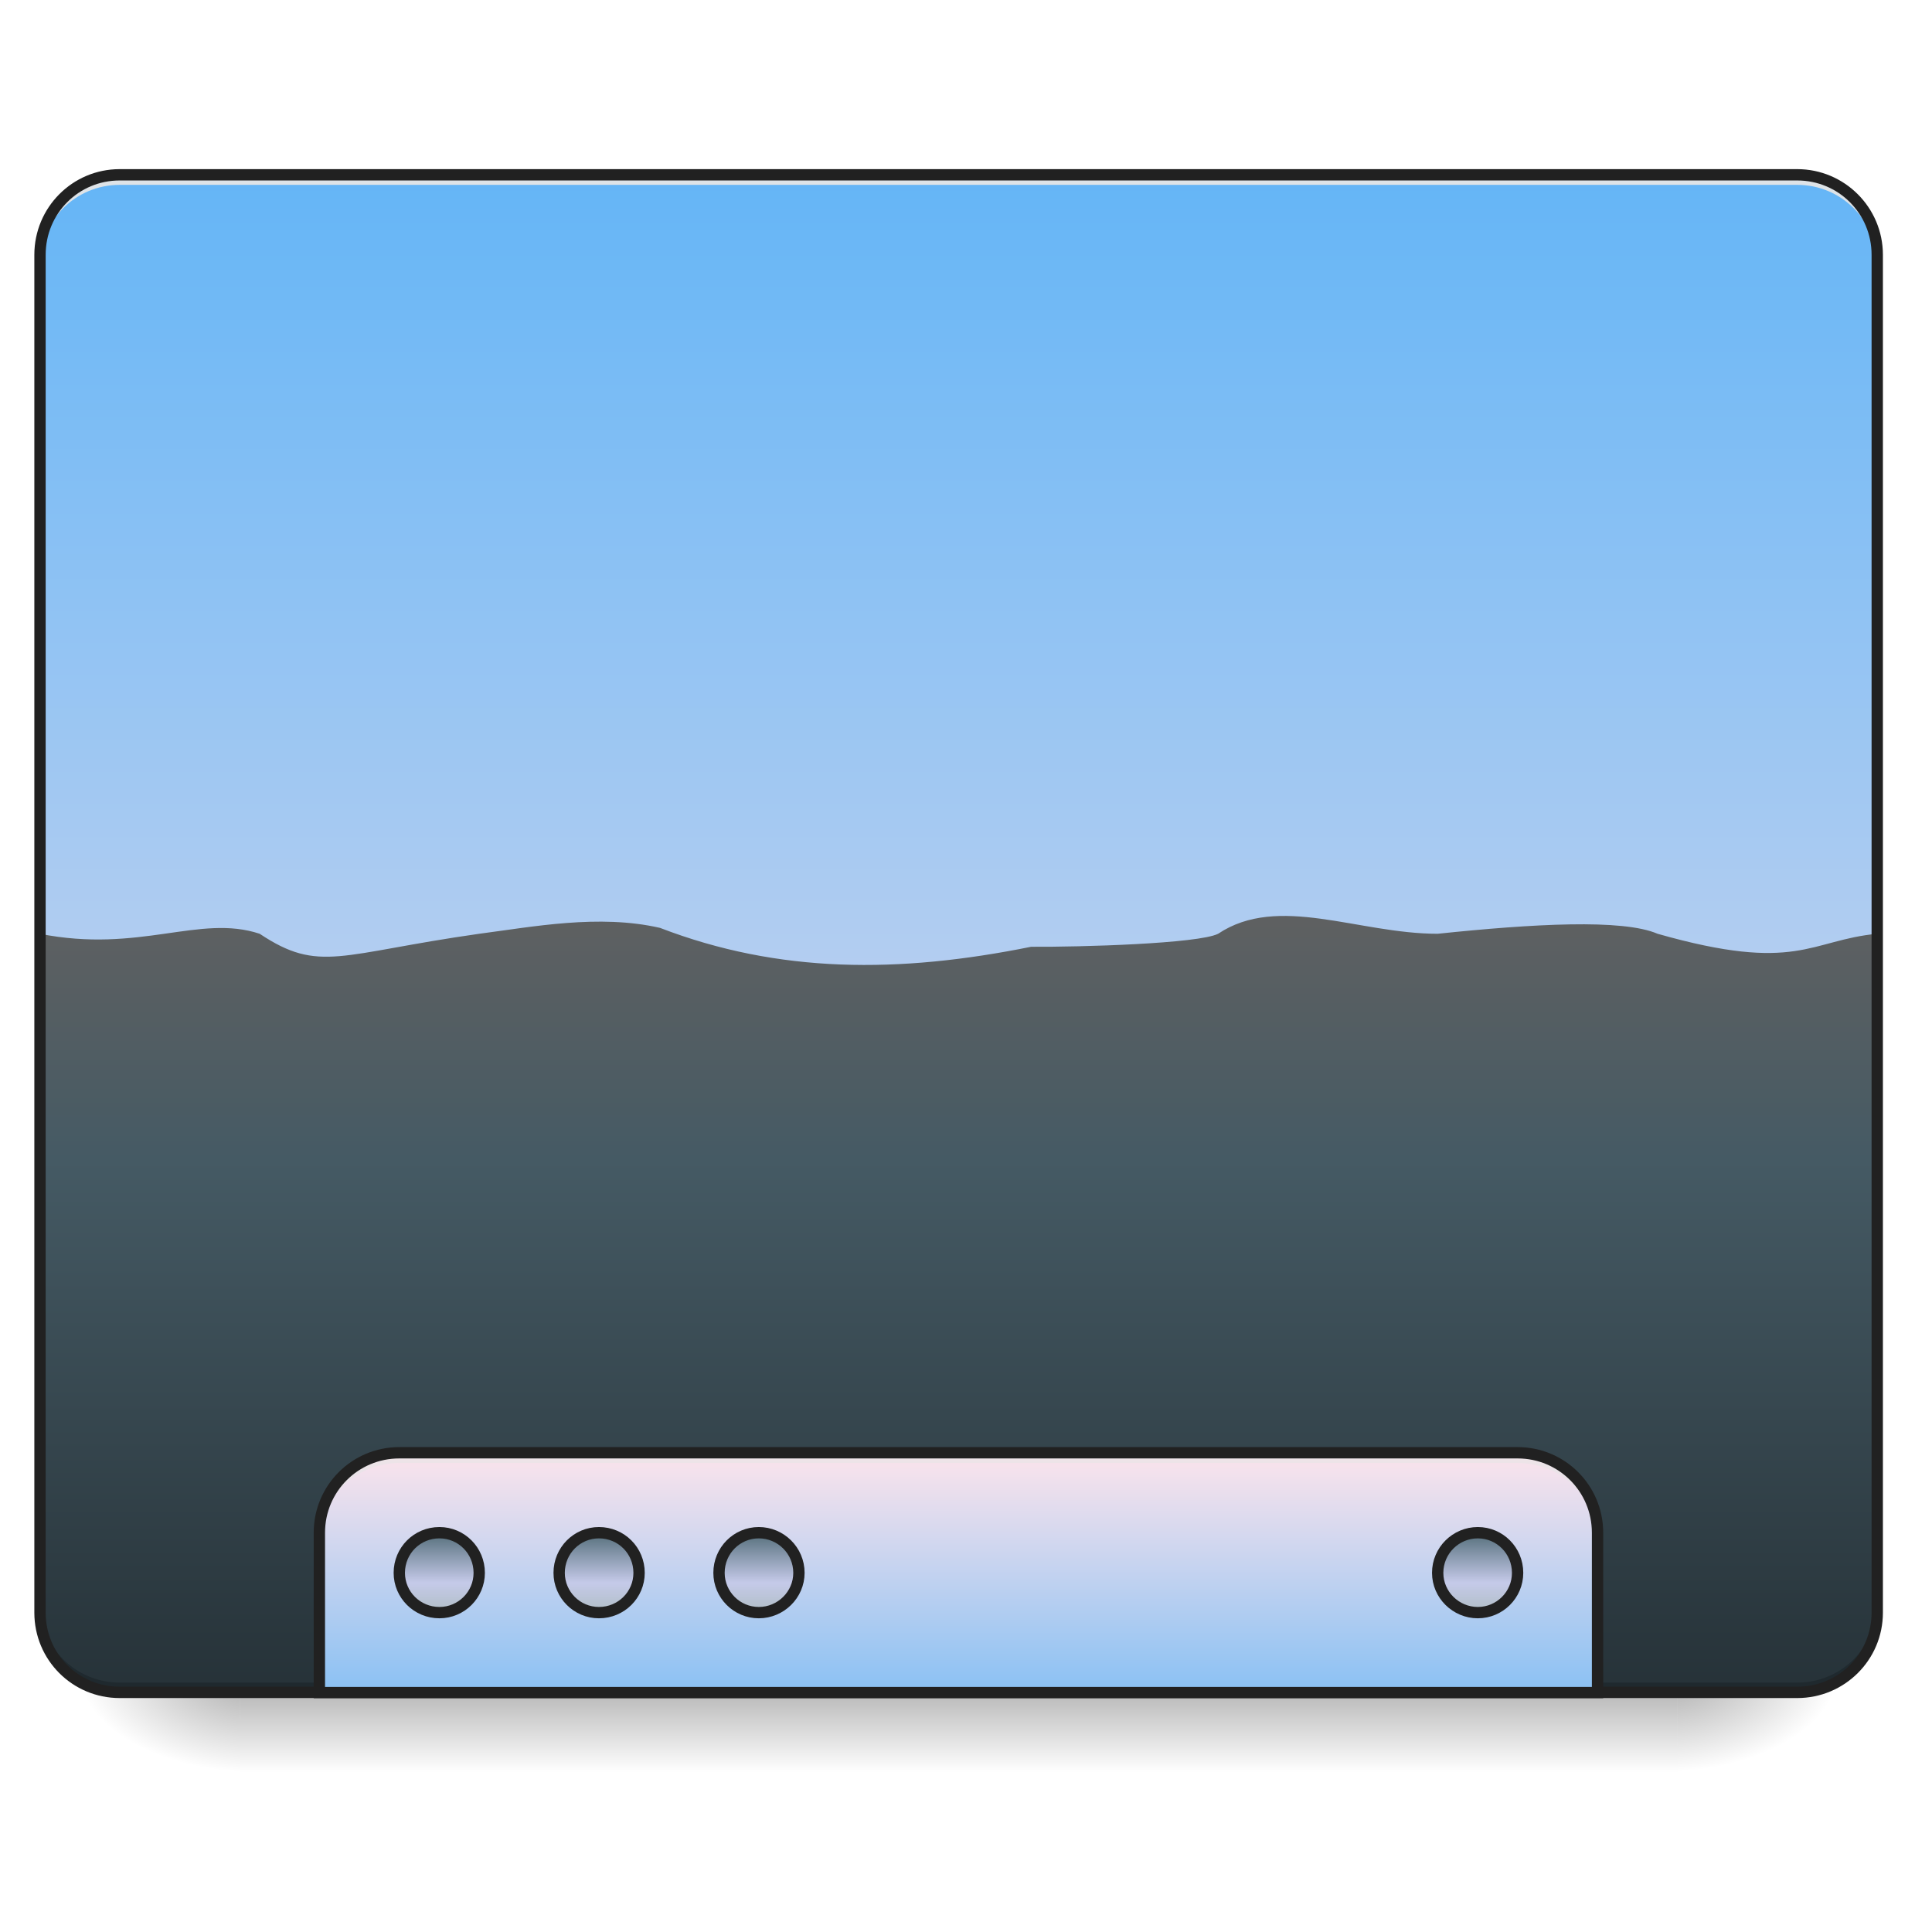
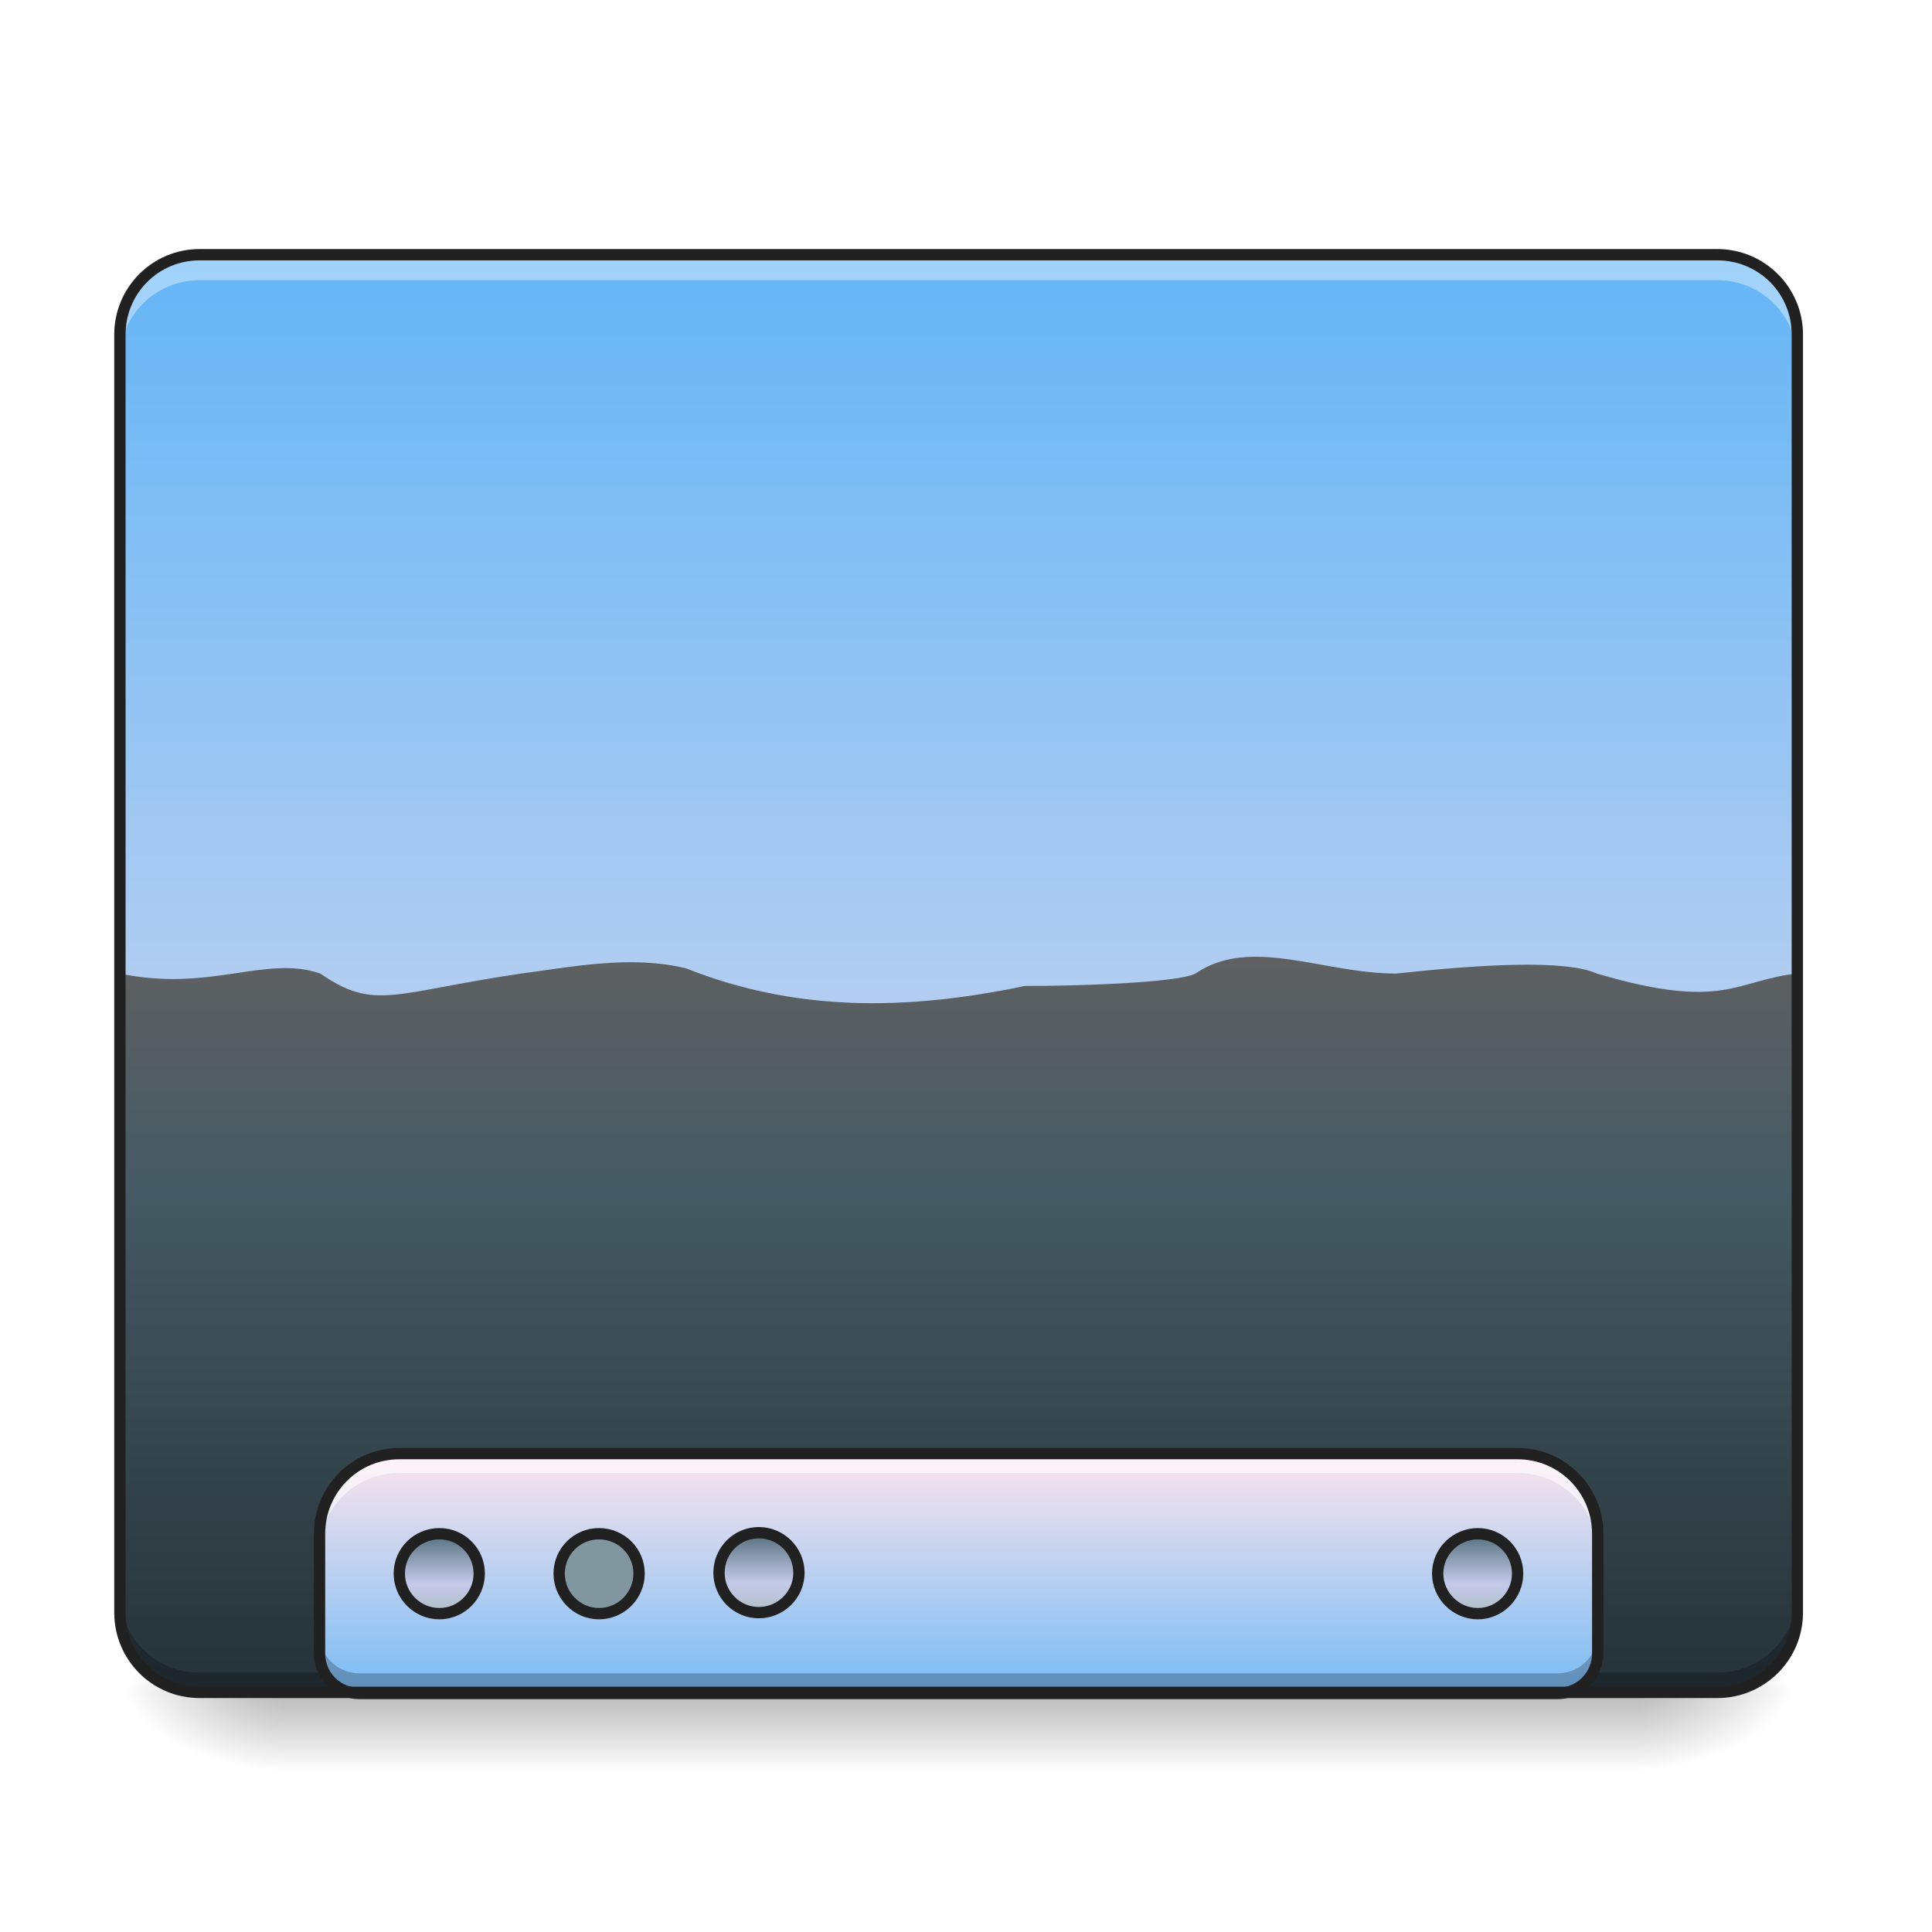
<svg xmlns="http://www.w3.org/2000/svg" width="22pt" height="22pt" viewBox="0 0 22 22" version="1.1">
  <defs>
-     <linearGradient id="linear0" gradientUnits="userSpaceOnUse" x1="254" y1="233.5" x2="254" y2="254.667" gradientTransform="matrix(0.0429729,0,0,0.0429729,-0.00000262285,9.239165)">
+     <linearGradient id="linear0" gradientUnits="userSpaceOnUse" x1="254" y1="233.5" x2="254" y2="254.667" gradientTransform="matrix(0.0429729,0,0,0.0429729,-0.00000262285,9.239163)">
      <stop offset="0" style="stop-color:rgb(0%,0%,0%);stop-opacity:0.275;" />
      <stop offset="1" style="stop-color:rgb(0%,0%,0%);stop-opacity:0;" />
    </linearGradient>
-     <radialGradient id="radial0" gradientUnits="userSpaceOnUse" cx="450.909" cy="189.579" fx="450.909" fy="189.579" r="21.167" gradientTransform="matrix(0.000000119742,-0.0537161,-0.0966889,-0.0000000698078,37.20421,43.72179)">
+     <radialGradient id="radial0" gradientUnits="userSpaceOnUse" cx="450.909" cy="189.579" fx="450.909" fy="189.579" r="21.167" gradientTransform="matrix(0.000000119742,-0.0537161,-0.0966889,-0.0000000698078,36.74941,43.72179)">
      <stop offset="0" style="stop-color:rgb(0%,0%,0%);stop-opacity:0.314;" />
      <stop offset="0.222" style="stop-color:rgb(0%,0%,0%);stop-opacity:0.275;" />
      <stop offset="1" style="stop-color:rgb(0%,0%,0%);stop-opacity:0;" />
    </radialGradient>
-     <radialGradient id="radial1" gradientUnits="userSpaceOnUse" cx="450.909" cy="189.579" fx="450.909" fy="189.579" r="21.167" gradientTransform="matrix(-0.000000119742,0.0537161,0.0966889,0.0000000698078,-15.374,-5.175142)">
+     <radialGradient id="radial1" gradientUnits="userSpaceOnUse" cx="450.909" cy="189.579" fx="450.909" fy="189.579" r="21.167" gradientTransform="matrix(-0.000000119742,0.0537161,0.0966889,0.0000000698078,-14.9192,-5.175143)">
      <stop offset="0" style="stop-color:rgb(0%,0%,0%);stop-opacity:0.314;" />
      <stop offset="0.222" style="stop-color:rgb(0%,0%,0%);stop-opacity:0.275;" />
      <stop offset="1" style="stop-color:rgb(0%,0%,0%);stop-opacity:0;" />
    </radialGradient>
-     <radialGradient id="radial2" gradientUnits="userSpaceOnUse" cx="450.909" cy="189.579" fx="450.909" fy="189.579" r="21.167" gradientTransform="matrix(-0.000000119742,-0.0537161,0.0966889,-0.0000000698078,-15.374,43.72179)">
+     <radialGradient id="radial2" gradientUnits="userSpaceOnUse" cx="450.909" cy="189.579" fx="450.909" fy="189.579" r="21.167" gradientTransform="matrix(-0.000000119742,-0.0537161,0.0966889,-0.0000000698078,-14.9192,43.72179)">
      <stop offset="0" style="stop-color:rgb(0%,0%,0%);stop-opacity:0.314;" />
      <stop offset="0.222" style="stop-color:rgb(0%,0%,0%);stop-opacity:0.275;" />
      <stop offset="1" style="stop-color:rgb(0%,0%,0%);stop-opacity:0;" />
    </radialGradient>
-     <radialGradient id="radial3" gradientUnits="userSpaceOnUse" cx="450.909" cy="189.579" fx="450.909" fy="189.579" r="21.167" gradientTransform="matrix(0.000000119742,0.0537161,-0.0966889,0.0000000698078,37.20421,-5.175142)">
+     <radialGradient id="radial3" gradientUnits="userSpaceOnUse" cx="450.909" cy="189.579" fx="450.909" fy="189.579" r="21.167" gradientTransform="matrix(0.000000119742,0.0537161,-0.0966889,0.0000000698078,36.74941,-5.175143)">
      <stop offset="0" style="stop-color:rgb(0%,0%,0%);stop-opacity:0.314;" />
      <stop offset="0.222" style="stop-color:rgb(0%,0%,0%);stop-opacity:0.275;" />
      <stop offset="1" style="stop-color:rgb(0%,0%,0%);stop-opacity:0;" />
    </radialGradient>
-     <linearGradient id="linear1" gradientUnits="userSpaceOnUse" x1="270.837" y1="-141.415" x2="270.837" y2="-25.792" gradientTransform="matrix(0.0518029,0,0,0.149471,-4.024634,23.12843)">
+     <linearGradient id="linear1" gradientUnits="userSpaceOnUse" x1="270.837" y1="-141.415" x2="270.837" y2="-25.792" gradientTransform="matrix(0.0472984,0,0,0.141091,-2.725595,22.8826)">
      <stop offset="0" style="stop-color:rgb(39.216%,70.98%,96.471%);stop-opacity:1;" />
      <stop offset="1" style="stop-color:rgb(98.824%,89.412%,92.549%);stop-opacity:1;" />
    </linearGradient>
-     <linearGradient id="linear2" gradientUnits="userSpaceOnUse" x1="840" y1="1695.117" x2="840" y2="895.117" gradientTransform="matrix(0.0113699,0,0,0.0113699,-0.454796,0.00000983571)">
+     <linearGradient id="linear2" gradientUnits="userSpaceOnUse" x1="840" y1="1695.117" x2="840" y2="895.117" gradientTransform="matrix(0.0103812,0,0,0.0107325,0.533828,1.050836)">
      <stop offset="0" style="stop-color:rgb(14.902%,19.608%,21.961%);stop-opacity:1;" />
      <stop offset="0.667" style="stop-color:rgb(27.059%,35.294%,39.216%);stop-opacity:1;" />
      <stop offset="1" style="stop-color:rgb(38.039%,38.039%,38.039%);stop-opacity:1;" />
    </linearGradient>
-     <linearGradient id="linear3" gradientUnits="userSpaceOnUse" x1="1040" y1="1775.118" x2="1040" y2="1455.118" gradientTransform="matrix(0.0113699,0,0,0.0113699,0,0)">
+     <linearGradient id="linear3" gradientUnits="userSpaceOnUse" x1="1120" y1="1734.291" x2="1120" y2="1454.291" gradientTransform="matrix(0.0113699,0,0,0.0113699,0,0.00940425)">
      <stop offset="0" style="stop-color:rgb(39.216%,70.98%,96.471%);stop-opacity:1;" />
      <stop offset="1" style="stop-color:rgb(98.824%,89.412%,92.549%);stop-opacity:1;" />
    </linearGradient>
-     <linearGradient id="linear4" gradientUnits="userSpaceOnUse" x1="444.5" y1="185.875" x2="444.5" y2="148.833" gradientTransform="matrix(0.5,0,0,0.571428,-105.8335,106.1191)">
+     <linearGradient id="linear4" gradientUnits="userSpaceOnUse" x1="444.5" y1="185.875" x2="444.5" y2="148.833" gradientTransform="matrix(0.5,0,0,0.571428,-105.8335,106.3379)">
      <stop offset="0" style="stop-color:rgb(69.02%,74.51%,77.255%);stop-opacity:1;" />
      <stop offset="0.375" style="stop-color:rgb(77.255%,79.216%,91.373%);stop-opacity:1;" />
      <stop offset="1" style="stop-color:rgb(32.941%,43.137%,47.843%);stop-opacity:1;" />
    </linearGradient>
-     <linearGradient id="linear5" gradientUnits="userSpaceOnUse" x1="444.5" y1="185.875" x2="444.5" y2="148.833" gradientTransform="matrix(0.5,0,0,0.571428,-63.50011,106.1191)">
+     <linearGradient id="linear5" gradientUnits="userSpaceOnUse" x1="444.5" y1="185.875" x2="444.5" y2="148.833" gradientTransform="matrix(0.5,0,0,0.571428,-21.16681,106.1191)">
      <stop offset="0" style="stop-color:rgb(69.02%,74.51%,77.255%);stop-opacity:1;" />
      <stop offset="0.375" style="stop-color:rgb(77.255%,79.216%,91.373%);stop-opacity:1;" />
      <stop offset="1" style="stop-color:rgb(32.941%,43.137%,47.843%);stop-opacity:1;" />
    </linearGradient>
-     <linearGradient id="linear6" gradientUnits="userSpaceOnUse" x1="444.5" y1="185.875" x2="444.5" y2="148.833" gradientTransform="matrix(0.5,0,0,0.571428,-21.1668,106.1191)">
-       <stop offset="0" style="stop-color:rgb(69.02%,74.51%,77.255%);stop-opacity:1;" />
-       <stop offset="0.375" style="stop-color:rgb(77.255%,79.216%,91.373%);stop-opacity:1;" />
-       <stop offset="1" style="stop-color:rgb(32.941%,43.137%,47.843%);stop-opacity:1;" />
-     </linearGradient>
-     <linearGradient id="linear7" gradientUnits="userSpaceOnUse" x1="444.5" y1="185.875" x2="444.5" y2="148.833" gradientTransform="matrix(0.5,0,0,0.571428,169.3332,106.1191)">
+     <linearGradient id="linear6" gradientUnits="userSpaceOnUse" x1="444.5" y1="185.875" x2="444.5" y2="148.833" gradientTransform="matrix(0.5,0,0,0.571428,169.3332,106.3379)">
      <stop offset="0" style="stop-color:rgb(69.02%,74.51%,77.255%);stop-opacity:1;" />
      <stop offset="0.375" style="stop-color:rgb(77.255%,79.216%,91.373%);stop-opacity:1;" />
      <stop offset="1" style="stop-color:rgb(32.941%,43.137%,47.843%);stop-opacity:1;" />
    </linearGradient>
  </defs>
  <g id="surface1">
-     <path style=" stroke:none;fill-rule:nonzero;fill:url(#linear0);" d="M 2.73 19.273 L 19.102 19.273 L 19.102 20.184 L 2.73 20.184 Z M 2.73 19.273 " />
-     <path style=" stroke:none;fill-rule:nonzero;fill:url(#radial0);" d="M 19.102 19.273 L 20.922 19.273 L 20.922 18.363 L 19.102 18.363 Z M 19.102 19.273 " />
-     <path style=" stroke:none;fill-rule:nonzero;fill:url(#radial1);" d="M 2.73 19.273 L 0.91 19.273 L 0.91 20.184 L 2.73 20.184 Z M 2.73 19.273 " />
-     <path style=" stroke:none;fill-rule:nonzero;fill:url(#radial2);" d="M 2.73 19.273 L 0.91 19.273 L 0.91 18.363 L 2.73 18.363 Z M 2.73 19.273 " />
-     <path style=" stroke:none;fill-rule:nonzero;fill:url(#radial3);" d="M 19.102 19.273 L 20.922 19.273 L 20.922 20.184 L 19.102 20.184 Z M 19.102 19.273 " />
-     <path style=" stroke:none;fill-rule:nonzero;fill:url(#linear1);" d="M 1.363 1.992 L 20.465 1.992 C 20.969 1.992 21.375 2.398 21.375 2.902 L 21.375 18.363 C 21.375 18.867 20.969 19.273 20.465 19.273 L 1.363 19.273 C 0.863 19.273 0.453 18.867 0.453 18.363 L 0.453 2.902 C 0.453 2.398 0.863 1.992 1.363 1.992 Z M 1.363 1.992 " />
-     <path style=" stroke:none;fill-rule:nonzero;fill:url(#linear2);" d="M 0.453 10.633 L 0.453 18.363 C 0.453 18.867 0.859 19.273 1.363 19.273 L 20.465 19.273 C 20.969 19.273 21.375 18.867 21.375 18.363 L 21.375 10.633 C 20.605 10.707 20.465 11.086 18.875 10.633 C 18.477 10.461 17.453 10.52 16.371 10.633 C 15.465 10.633 14.555 10.176 13.871 10.633 C 13.645 10.746 12.301 10.785 11.742 10.781 C 10.234 11.086 8.867 11.086 7.516 10.566 C 6.82 10.406 6.059 10.555 5.457 10.633 C 3.867 10.859 3.637 11.086 2.957 10.633 C 2.273 10.406 1.59 10.859 0.453 10.633 Z M 0.453 10.633 " />
-     <path style=" stroke:none;fill-rule:nonzero;fill:rgb(0%,0%,0%);fill-opacity:0.196;" d="M 1.363 19.273 C 0.859 19.273 0.453 18.867 0.453 18.363 L 0.453 18.25 C 0.453 18.754 0.859 19.16 1.363 19.16 L 20.465 19.16 C 20.969 19.16 21.375 18.754 21.375 18.25 L 21.375 18.363 C 21.375 18.867 20.969 19.273 20.465 19.273 Z M 1.363 19.273 " />
-     <path style=" stroke:none;fill-rule:nonzero;fill:rgb(90.196%,90.196%,90.196%);fill-opacity:0.937;" d="M 1.363 1.992 C 0.859 1.992 0.453 2.398 0.453 2.902 L 0.453 3.016 C 0.453 2.512 0.859 2.105 1.363 2.105 L 20.465 2.105 C 20.969 2.105 21.375 2.512 21.375 3.016 L 21.375 2.902 C 21.375 2.398 20.969 1.992 20.465 1.992 Z M 1.363 1.992 " />
-     <path style=" stroke:none;fill-rule:nonzero;fill:rgb(12.941%,12.941%,12.941%);fill-opacity:1;" d="M 1.363 1.926 C 0.824 1.926 0.391 2.363 0.391 2.902 L 0.391 18.363 C 0.391 18.902 0.824 19.336 1.363 19.336 L 20.465 19.336 C 21.004 19.336 21.441 18.902 21.441 18.363 L 21.441 2.902 C 21.441 2.363 21.004 1.926 20.465 1.926 Z M 1.363 2.055 L 20.465 2.055 C 20.934 2.055 21.312 2.43 21.312 2.902 L 21.312 18.363 C 21.312 18.832 20.934 19.207 20.465 19.207 L 1.363 19.207 C 0.895 19.207 0.52 18.832 0.52 18.363 L 0.52 2.902 C 0.52 2.43 0.895 2.055 1.363 2.055 Z M 1.363 2.055 " />
-     <path style=" stroke:none;fill-rule:nonzero;fill:url(#linear3);" d="M 4.547 16.543 C 4.043 16.543 3.637 16.949 3.637 17.453 L 3.637 19.273 L 18.191 19.273 L 18.191 17.453 C 18.191 16.949 17.785 16.543 17.281 16.543 Z M 4.547 16.543 " />
-     <path style=" stroke:none;fill-rule:nonzero;fill:rgb(90.196%,90.196%,90.196%);fill-opacity:0.588;" d="M 4.547 16.543 C 4.043 16.543 3.637 16.949 3.637 17.453 L 3.637 17.566 C 3.637 17.062 4.043 16.66 4.547 16.66 L 17.281 16.66 C 17.785 16.66 18.191 17.062 18.191 17.566 L 18.191 17.453 C 18.191 16.949 17.785 16.543 17.281 16.543 Z M 4.547 16.543 " />
-     <path style="fill:none;stroke-width:11.339;stroke-linecap:round;stroke-linejoin:miter;stroke:rgb(12.941%,12.941%,12.941%);stroke-opacity:1;stroke-miterlimit:4;" d="M 399.905 1454.979 C 355.585 1454.979 319.855 1490.71 319.855 1535.029 L 319.855 1695.128 L 1599.962 1695.128 L 1599.962 1535.029 C 1599.962 1490.71 1564.232 1454.979 1519.912 1454.979 Z M 399.905 1454.979 " transform="matrix(0.0113699,0,0,0.0113699,0,0)" />
-     <path style="fill-rule:nonzero;fill:url(#linear4);stroke-width:3;stroke-linecap:round;stroke-linejoin:miter;stroke:rgb(12.941%,12.941%,12.941%);stroke-opacity:1;stroke-miterlimit:4;" d="M 116.443 191.143 C 122.261 191.143 126.988 195.87 126.988 201.778 C 126.988 207.596 122.261 212.323 116.443 212.323 C 110.535 212.323 105.808 207.596 105.808 201.778 C 105.808 195.87 110.535 191.143 116.443 191.143 Z M 116.443 191.143 " transform="matrix(0.0429729,0,0,0.0429729,0,9.239163)" />
-     <path style="fill-rule:nonzero;fill:url(#linear5);stroke-width:3;stroke-linecap:round;stroke-linejoin:miter;stroke:rgb(12.941%,12.941%,12.941%);stroke-opacity:1;stroke-miterlimit:4;" d="M 158.712 191.143 C 164.621 191.143 169.347 195.87 169.347 201.778 C 169.347 207.596 164.621 212.323 158.712 212.323 C 152.894 212.323 148.168 207.596 148.168 201.778 C 148.168 195.87 152.894 191.143 158.712 191.143 Z M 158.712 191.143 " transform="matrix(0.0429729,0,0,0.0429729,0,9.239163)" />
-     <path style="fill-rule:nonzero;fill:url(#linear6);stroke-width:3;stroke-linecap:round;stroke-linejoin:miter;stroke:rgb(12.941%,12.941%,12.941%);stroke-opacity:1;stroke-miterlimit:4;" d="M 201.072 191.143 C 206.889 191.143 211.707 195.87 211.707 201.778 C 211.707 207.596 206.889 212.323 201.072 212.323 C 195.254 212.323 190.527 207.596 190.527 201.778 C 190.527 195.87 195.254 191.143 201.072 191.143 Z M 201.072 191.143 " transform="matrix(0.0429729,0,0,0.0429729,0,9.239163)" />
-     <path style="fill-rule:nonzero;fill:url(#linear7);stroke-width:3;stroke-linecap:round;stroke-linejoin:miter;stroke:rgb(12.941%,12.941%,12.941%);stroke-opacity:1;stroke-miterlimit:4;" d="M 391.599 191.143 C 397.417 191.143 402.143 195.87 402.143 201.778 C 402.143 207.596 397.417 212.323 391.599 212.323 C 385.781 212.323 380.964 207.596 380.964 201.778 C 380.964 195.87 385.781 191.143 391.599 191.143 Z M 391.599 191.143 " transform="matrix(0.0429729,0,0,0.0429729,0,9.239163)" />
+     <path style=" stroke:none;fill-rule:nonzero;fill:url(#linear0);" d="M 3.184 19.273 L 18.648 19.273 L 18.648 20.184 L 3.184 20.184 Z M 3.184 19.273 " />
+     <path style=" stroke:none;fill-rule:nonzero;fill:url(#radial0);" d="M 18.648 19.273 L 20.465 19.273 L 20.465 18.363 L 18.648 18.363 Z M 18.648 19.273 " />
+     <path style=" stroke:none;fill-rule:nonzero;fill:url(#radial1);" d="M 3.184 19.273 L 1.363 19.273 L 1.363 20.184 L 3.184 20.184 Z M 3.184 19.273 " />
+     <path style=" stroke:none;fill-rule:nonzero;fill:url(#radial2);" d="M 3.184 19.273 L 1.363 19.273 L 1.363 18.363 L 3.184 18.363 Z M 3.184 19.273 " />
+     <path style=" stroke:none;fill-rule:nonzero;fill:url(#radial3);" d="M 18.648 19.273 L 20.465 19.273 L 20.465 20.184 L 18.648 20.184 Z M 18.648 19.273 " />
+     <path style=" stroke:none;fill-rule:nonzero;fill:url(#linear1);" d="M 2.195 2.93 L 19.637 2.93 C 20.094 2.93 20.465 3.316 20.465 3.789 L 20.465 18.387 C 20.465 18.859 20.094 19.242 19.637 19.242 L 2.195 19.242 C 1.734 19.242 1.363 18.859 1.363 18.387 L 1.363 3.789 C 1.363 3.316 1.734 2.93 2.195 2.93 Z M 2.195 2.93 " />
+     <path style=" stroke:none;fill-rule:nonzero;fill:url(#linear2);" d="M 1.363 11.086 L 1.363 18.387 C 1.363 18.859 1.734 19.242 2.195 19.242 L 19.637 19.242 C 20.094 19.242 20.465 18.859 20.465 18.387 L 20.465 11.086 C 19.766 11.16 19.637 11.516 18.184 11.086 C 17.82 10.926 16.883 10.98 15.898 11.086 C 15.066 11.086 14.238 10.656 13.613 11.086 C 13.406 11.195 12.18 11.23 11.672 11.227 C 10.293 11.516 9.047 11.516 7.812 11.027 C 7.18 10.871 6.48 11.016 5.934 11.086 C 4.48 11.301 4.27 11.516 3.648 11.086 C 3.023 10.871 2.402 11.301 1.363 11.086 Z M 1.363 11.086 " />
+     <path style=" stroke:none;fill-rule:nonzero;fill:rgb(0%,0%,0%);fill-opacity:0.235;" d="M 2.273 19.281 C 1.77 19.281 1.363 18.875 1.363 18.371 L 1.363 18.137 C 1.363 18.641 1.77 19.047 2.273 19.047 L 19.555 19.047 C 20.059 19.047 20.465 18.641 20.465 18.137 L 20.465 18.371 C 20.465 18.875 20.059 19.281 19.555 19.281 Z M 2.273 19.281 " />
+     <path style=" stroke:none;fill-rule:nonzero;fill:url(#linear3);" d="M 4.547 16.555 C 4.043 16.555 3.637 16.961 3.637 17.465 L 3.637 18.828 C 3.637 19.078 3.84 19.281 4.094 19.281 L 17.738 19.281 C 17.988 19.281 18.191 19.078 18.191 18.828 L 18.191 17.465 C 18.191 16.961 17.785 16.555 17.281 16.555 Z M 4.547 16.555 " />
+     <path style="fill-rule:nonzero;fill:url(#linear4);stroke-width:3;stroke-linecap:round;stroke-linejoin:miter;stroke:rgb(12.941%,12.941%,12.941%);stroke-opacity:1;stroke-miterlimit:4;" d="M 116.443 191.416 C 122.261 191.416 126.988 196.143 126.988 201.96 C 126.988 207.778 122.261 212.596 116.443 212.596 C 110.535 212.596 105.808 207.778 105.808 201.96 C 105.808 196.143 110.535 191.416 116.443 191.416 Z M 116.443 191.416 " transform="matrix(0.0429729,0,0,0.0429729,0,9.239163)" />
+     <path style="fill-rule:nonzero;fill:rgb(50.98%,58.824%,62.549%);fill-opacity:1;stroke-width:3;stroke-linecap:round;stroke-linejoin:miter;stroke:rgb(12.941%,12.941%,12.941%);stroke-opacity:1;stroke-miterlimit:4;" d="M 158.712 191.416 C 164.621 191.416 169.347 196.143 169.347 201.96 C 169.347 207.778 164.621 212.596 158.712 212.596 C 152.894 212.596 148.168 207.778 148.168 201.96 C 148.168 196.143 152.894 191.416 158.712 191.416 Z M 158.712 191.416 " transform="matrix(0.0429729,0,0,0.0429729,0,9.239163)" />
+     <path style="fill-rule:nonzero;fill:url(#linear5);stroke-width:3;stroke-linecap:round;stroke-linejoin:miter;stroke:rgb(12.941%,12.941%,12.941%);stroke-opacity:1;stroke-miterlimit:4;" d="M 201.072 191.143 C 206.889 191.143 211.707 195.87 211.707 201.778 C 211.707 207.596 206.889 212.323 201.072 212.323 C 195.254 212.323 190.527 207.596 190.527 201.778 C 190.527 195.87 195.254 191.143 201.072 191.143 Z M 201.072 191.143 " transform="matrix(0.0429729,0,0,0.0429729,0,9.239163)" />
+     <path style="fill-rule:nonzero;fill:url(#linear6);stroke-width:3;stroke-linecap:round;stroke-linejoin:miter;stroke:rgb(12.941%,12.941%,12.941%);stroke-opacity:1;stroke-miterlimit:4;" d="M 391.599 191.416 C 397.417 191.416 402.143 196.143 402.143 201.96 C 402.143 207.778 397.417 212.596 391.599 212.596 C 385.781 212.596 380.964 207.778 380.964 201.96 C 380.964 196.143 385.781 191.416 391.599 191.416 Z M 391.599 191.416 " transform="matrix(0.0429729,0,0,0.0429729,0,9.239163)" />
+     <path style=" stroke:none;fill-rule:nonzero;fill:rgb(100%,100%,100%);fill-opacity:0.588;" d="M 4.547 16.555 C 4.043 16.555 3.637 16.961 3.637 17.465 L 3.637 17.68 C 3.637 17.176 4.043 16.773 4.547 16.773 L 17.281 16.773 C 17.785 16.773 18.191 17.176 18.191 17.68 L 18.191 17.465 C 18.191 16.961 17.785 16.555 17.281 16.555 Z M 4.547 16.555 " />
+     <path style=" stroke:none;fill-rule:nonzero;fill:rgb(0%,0%,0%);fill-opacity:0.235;" d="M 3.637 18.602 L 3.637 18.828 C 3.637 19.078 3.84 19.281 4.094 19.281 L 17.738 19.281 C 17.988 19.281 18.191 19.078 18.191 18.828 L 18.191 18.602 C 18.191 18.852 17.988 19.055 17.738 19.055 L 4.094 19.055 C 3.84 19.055 3.637 18.852 3.637 18.602 Z M 3.637 18.602 " />
+     <path style=" stroke:none;fill-rule:nonzero;fill:rgb(12.941%,12.941%,12.941%);fill-opacity:1;" d="M 4.547 16.488 C 4.008 16.488 3.574 16.926 3.574 17.465 L 3.574 18.828 C 3.574 19.113 3.805 19.348 4.094 19.348 L 17.738 19.348 C 18.023 19.348 18.258 19.113 18.258 18.828 L 18.258 17.465 C 18.258 16.926 17.82 16.488 17.281 16.488 Z M 4.547 16.617 L 17.281 16.617 C 17.75 16.617 18.129 16.996 18.129 17.465 L 18.129 18.828 C 18.129 19.047 17.953 19.219 17.738 19.219 L 4.094 19.219 C 3.875 19.219 3.703 19.047 3.703 18.828 L 3.703 17.465 C 3.703 16.996 4.078 16.617 4.547 16.617 Z M 4.547 16.617 " />
+     <path style=" stroke:none;fill-rule:nonzero;fill:rgb(100%,100%,100%);fill-opacity:0.392;" d="M 2.273 2.953 C 1.77 2.953 1.363 3.359 1.363 3.863 L 1.363 4.098 C 1.363 3.594 1.77 3.191 2.273 3.191 L 19.555 3.191 C 20.059 3.191 20.465 3.594 20.465 4.098 L 20.465 3.863 C 20.465 3.359 20.059 2.953 19.555 2.953 Z M 2.273 2.953 " />
+     <path style=" stroke:none;fill-rule:nonzero;fill:rgb(12.941%,12.941%,12.941%);fill-opacity:1;" d="M 2.273 2.836 C 1.734 2.836 1.301 3.273 1.301 3.809 L 1.301 18.363 C 1.301 18.902 1.734 19.336 2.273 19.336 L 19.555 19.336 C 20.094 19.336 20.531 18.902 20.531 18.363 L 20.531 3.809 C 20.531 3.273 20.094 2.836 19.555 2.836 Z M 2.273 2.965 L 19.555 2.965 C 20.027 2.965 20.402 3.34 20.402 3.809 L 20.402 18.363 C 20.402 18.832 20.027 19.207 19.555 19.207 L 2.273 19.207 C 1.805 19.207 1.43 18.832 1.43 18.363 L 1.43 3.809 C 1.43 3.34 1.805 2.965 2.273 2.965 Z M 2.273 2.965 " />
  </g>
</svg>
